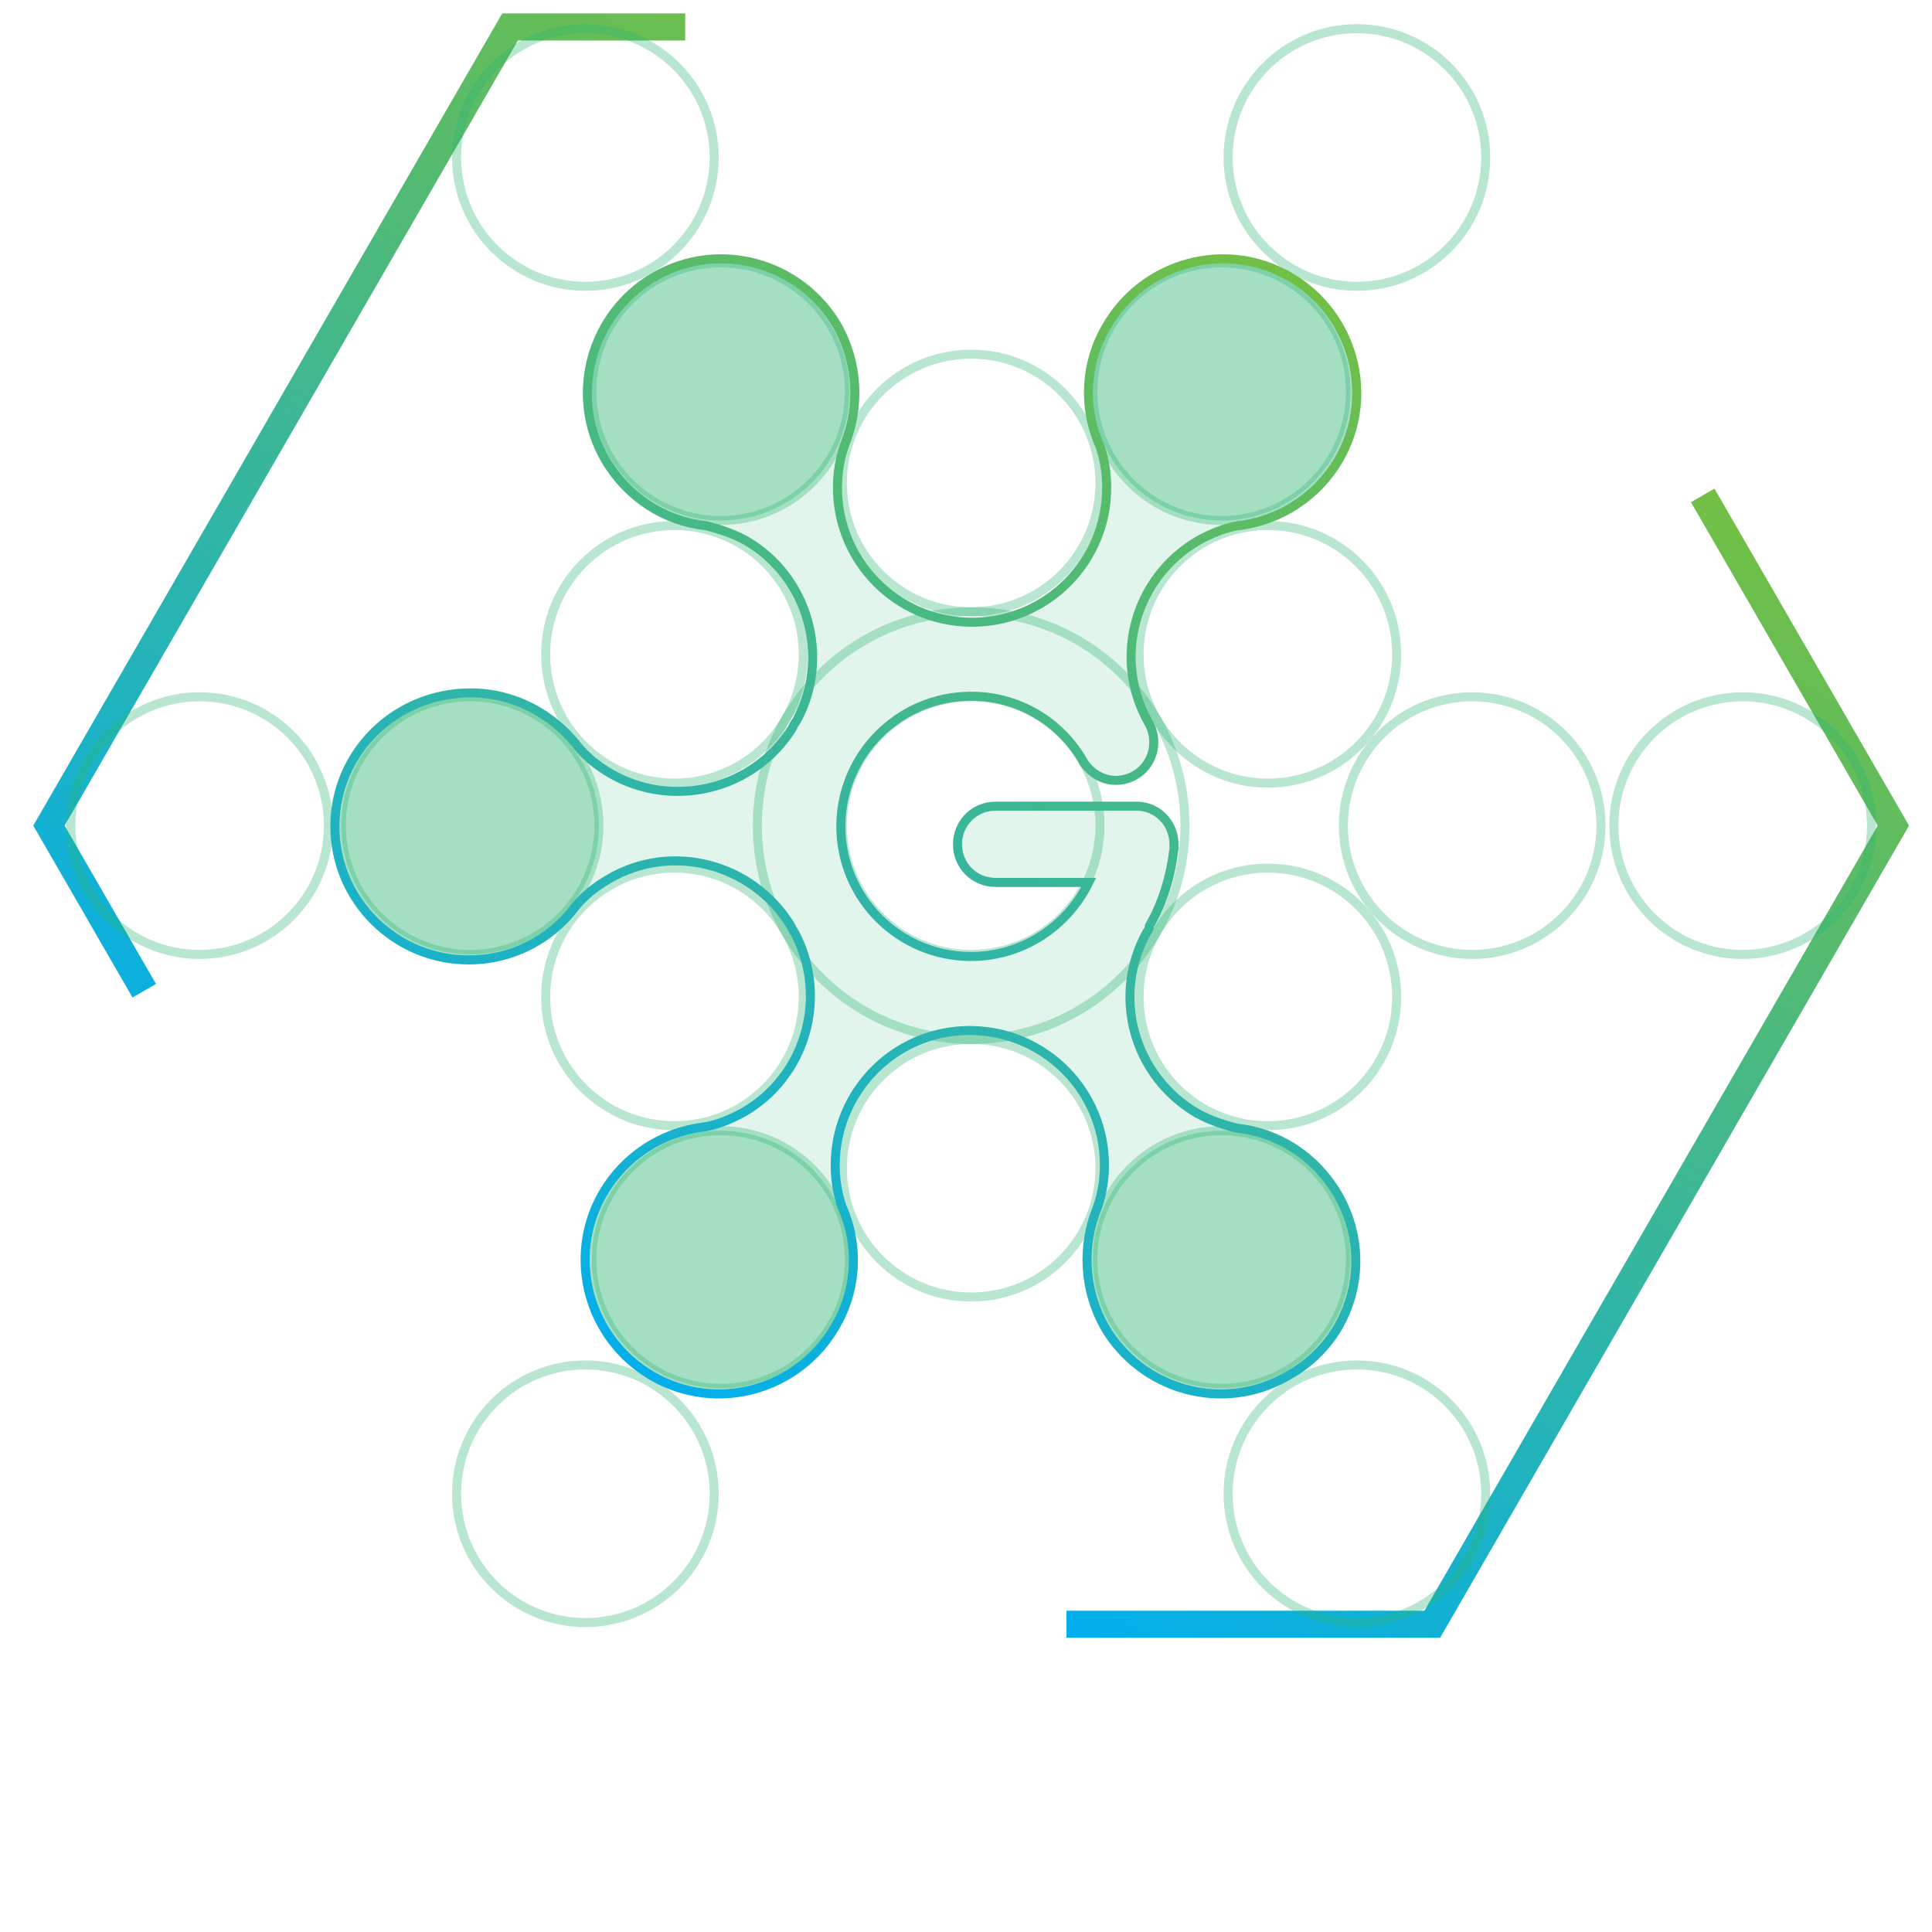
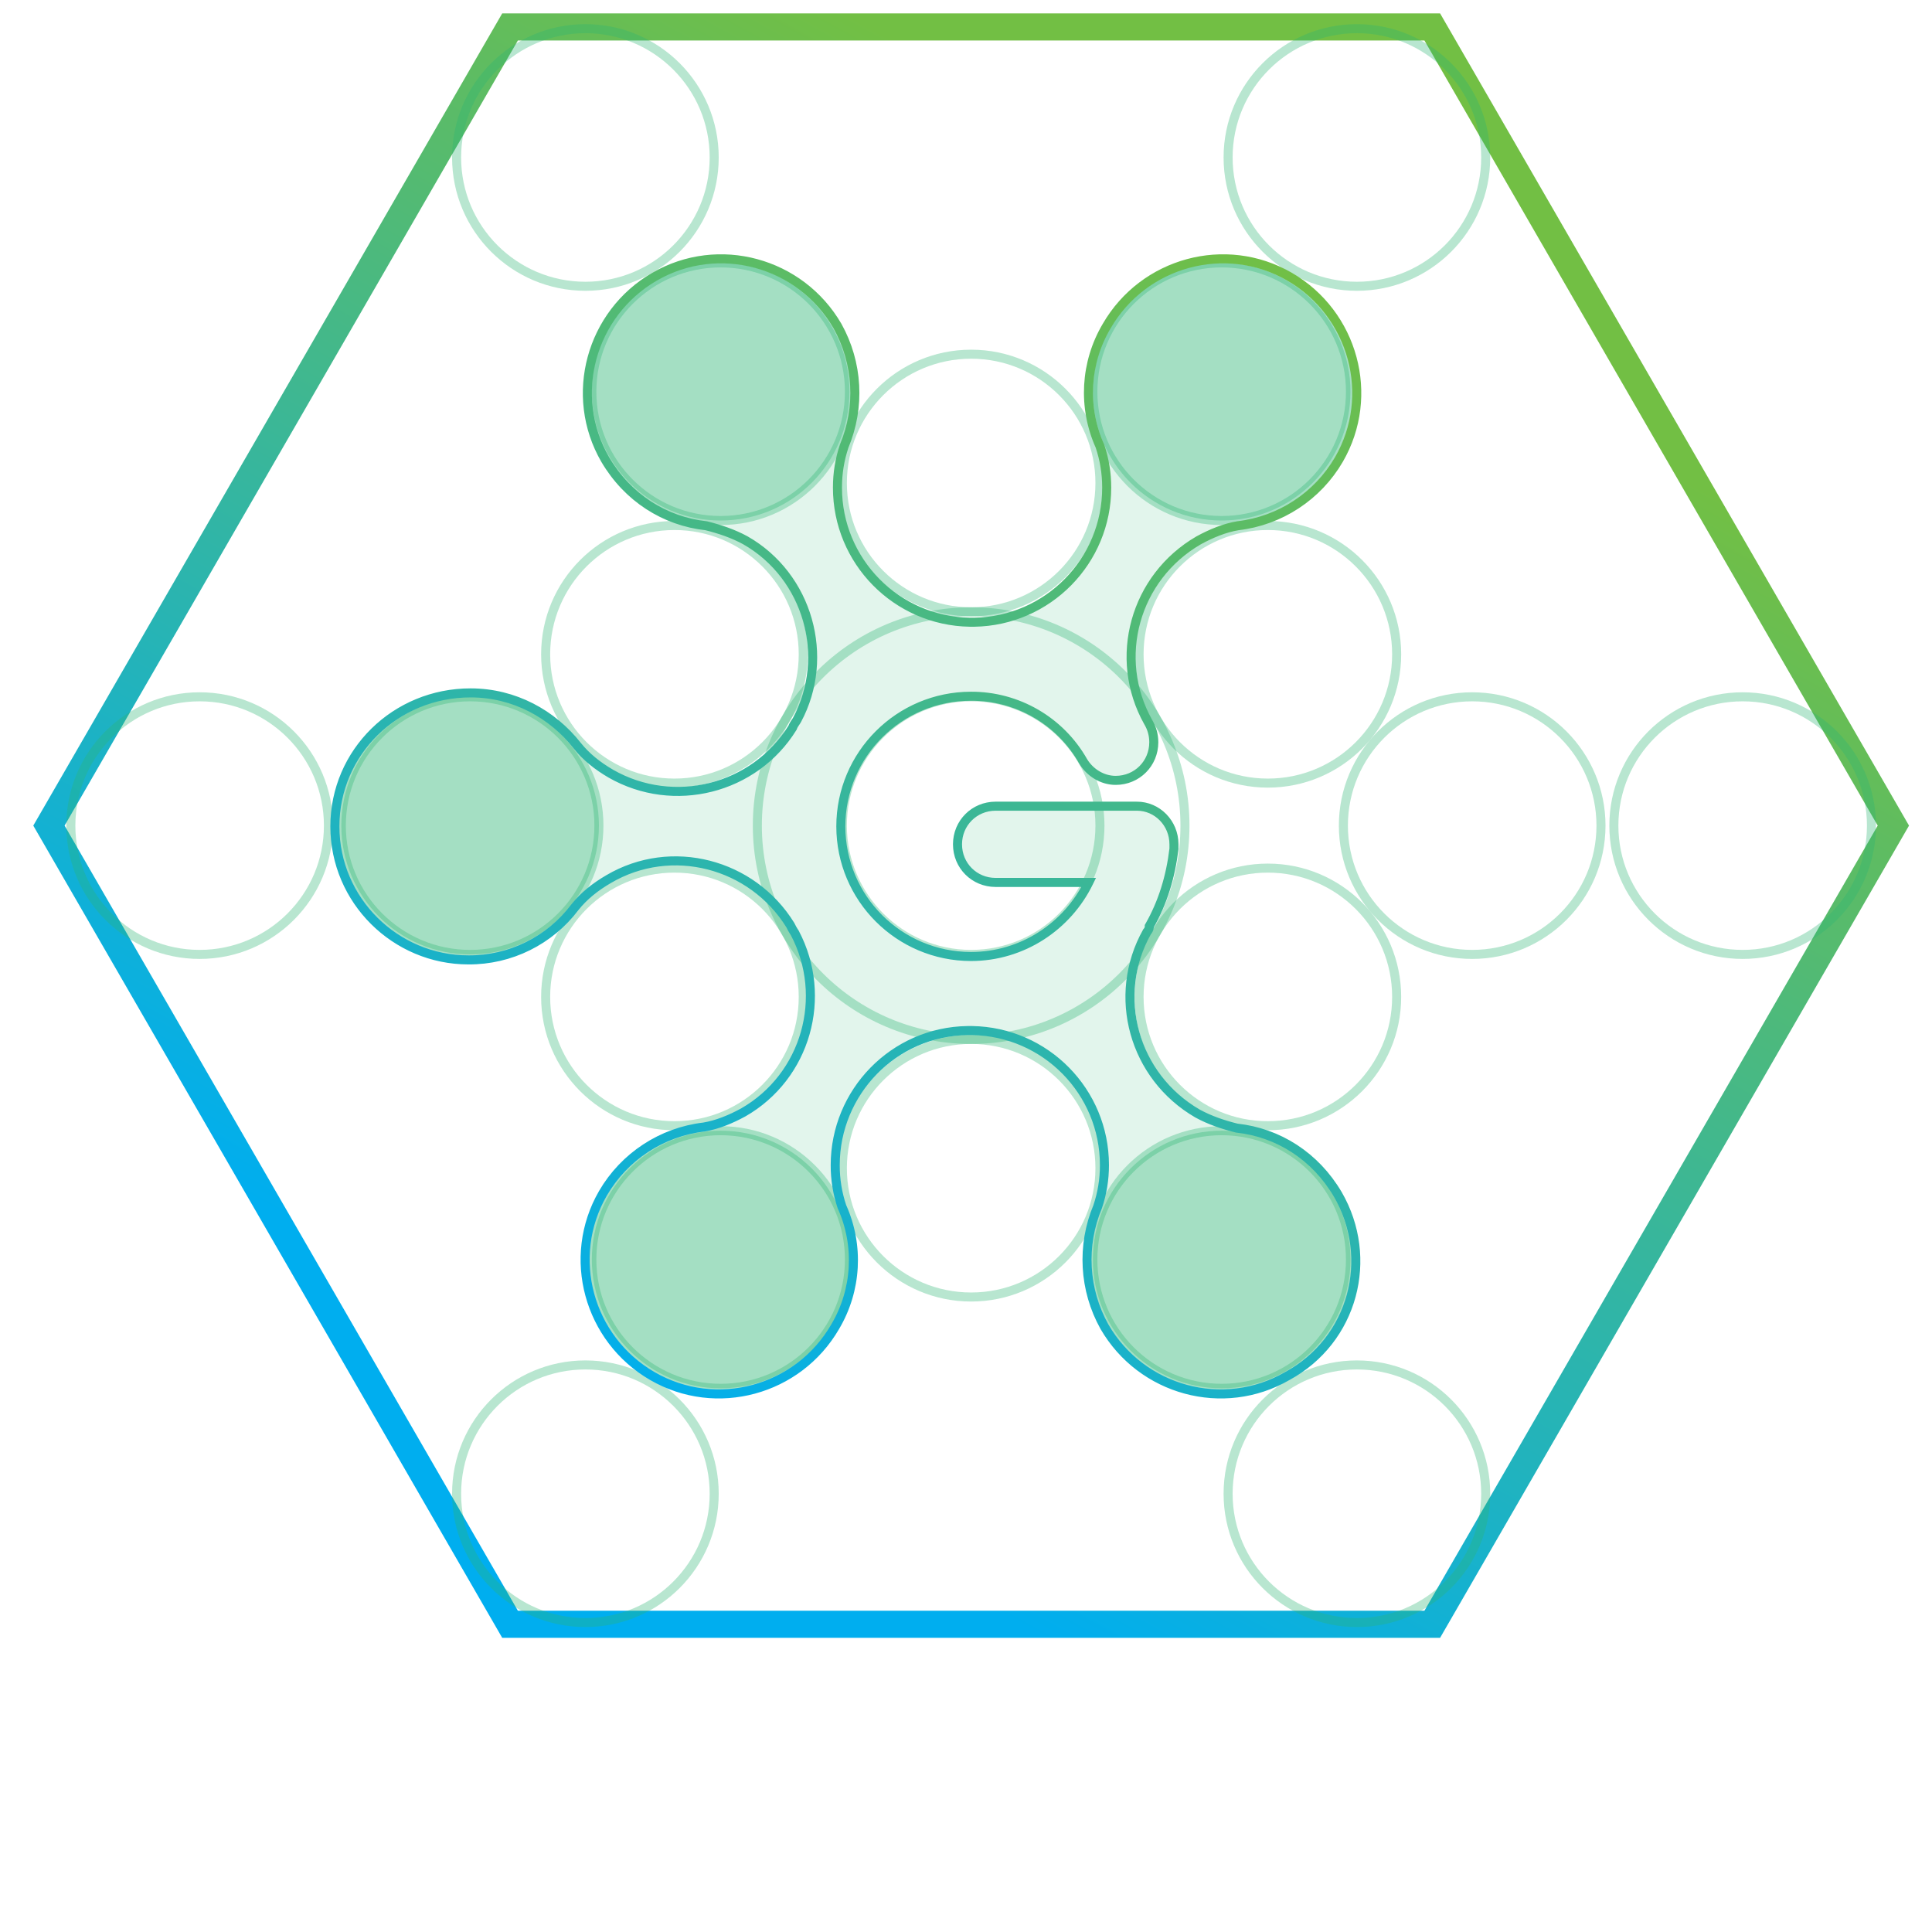
<svg xmlns="http://www.w3.org/2000/svg" class="logoIcon svg-layer" width="1024" height="1024" viewBox="-13 -10 75 65" preserveAspectRatio="xMidYMin meet">
  <style>
        .svg-layer {          
          padding: 10%;
      }
      .logoIcon {
        transition: transform 0.3s ease-in-out;
        stroke-width: 0.5%;
        stroke: #2BB67355;
        animation: logoCircle 3s ease forwards;
    }
    
    @keyframes logoCircle {
        from {
            stroke-dashoffset: 60;
            stroke-dasharray: 2;
        }
    
        90% {
            stroke-dashoffset: 0;
            stroke-dasharray: 2;
            stroke-width: 0.5%;
            margin-left: 0%;
        }
    
        to {            
            stroke-width: 0%;
        }
    }
    
    #logoPath {
        fill: #2BB67322;
        stroke-dasharray: 280;
        stroke: url(#p_linear);
        transition: fill 0.3s ease;
        animation: logoIconLine 2s ease forwards;
    }
    
    @keyframes logoIconLine {
        from {
            stroke-dashoffset: 280;
            fill: #2BB67311;
        }
    
        50% {
            fill: #2BB67355;
        }
    
        95% {
            stroke-dashoffset: 0;
            fill: #2BB67355;
        }
    
        to {
            fill: url(#p_linear);
        }
    }
    
    #logoPath:hover {
        stroke: url(#p_linear);
        fill: #2BB67355;
        stroke-width: 1%;
        animation: logoIconLine2 5s ease-in-out infinite;
    }
    
    @keyframes logoIconLine2 {
        from {
            stroke-dashoffset: 560;
        }
    
        to {
            stroke-dashoffset: 0;
        }
    }
    
    .gCircle {
        fill: #00000000;
    }
    
    .gCircle:hover {
        stroke-dasharray: 5;
        animation: hexagonAnim 1s linear infinite;
        stroke-width: 1%;
    }
    
    .gCircle2 {
        fill: #2BB67355;
        animation: gCircle2Anim 2s ease forwards;
    }
    
    @keyframes gCircle2Anim {
        to {
            fill: #00000000;
        }
    }
    
    .hexagon {
-         stroke-dasharray: 50;
+         /* stroke-dasharray: 50; */
        stroke-width: 1.5%;
        fill: none;
        stroke: url(#p_linear);
-         animation: hexagonAnim 1.5s ease infinite, hexagonAnim2 3S forwards;
+         /* animation: hexagonAnim 1.5s ease infinite, hexagonAnim2 3S forwards; */
    }
    
    @keyframes hexagonAnim2 {
        to {
            stroke-width: 0.5%;
        }
    }
    
    @keyframes hexagonAnim {
        from {
            stroke-dashoffset: 100;
        }
    
        to {
            stroke-dashoffset: 0;
        }
    }
      </style>
  <polygon fill="none" stroke="url(#p_linear)" points="60.5,22.05 42.6,53.054 6.8,53.054 -11.1,22.05 6.8,-8.954 42.6,-8.954" class="hexagon" />
  <circle fill="none" cx="24.7" cy="22.05" r="5" class="gCircle" />
  <circle fill="none" cx="24.7" cy="22.05" r="8.3" class="gCircle" />
  <circle fill="none" cx="36.218" cy="28.7" r="5" class="gCircle" />
  <circle fill="none" cx="24.7" cy="35.35" r="5" class="gCircle" />
  <circle fill="none" cx="13.182" cy="28.7" r="5" class="gCircle" />
  <circle fill="none" cx="13.182" cy="15.4" r="5" class="gCircle" />
  <circle fill="none" cx="24.7" cy="8.75" r="5" class="gCircle" />
  <circle fill="none" cx="36.218" cy="15.4" r="5" class="gCircle" />
  <circle fill="none" cx="44.15" cy="22.05" r="5" class="gCircle" />
  <circle fill="none" cx="34.425" cy="38.894" r="5" class="gCircle2" />
  <circle fill="none" cx="14.975" cy="38.894" r="5" class="gCircle2" />
  <circle fill="none" cx="5.25" cy="22.05" r="5" class="gCircle2" />
  <circle fill="none" cx="14.975" cy="5.206" r="5" class="gCircle2" />
  <circle fill="none" cx="34.425" cy="5.206" r="5" class="gCircle2" />
  <circle fill="none" cx="54.65" cy="22.05" r="5" class="gCircle" />
  <circle fill="none" cx="39.675" cy="47.987" r="5" class="gCircle" />
  <circle fill="none" cx="9.725" cy="47.987" r="5" class="gCircle" />
  <circle fill="none" cx="-5.25" cy="22.05" r="5" class="gCircle" />
  <circle fill="none" cx="9.725" cy="-3.887" r="5" class="gCircle" />
  <circle fill="none" cx="39.675" cy="-3.887" r="5" class="gCircle" />
  <path id="logoPath" fill="url(#p_linear)" d="M38.931 36.363c-.87-1.48-2.308-2.395-3.919-2.57-.523-.13-1.045-.304-1.524-.566-2.482-1.437-3.353-4.572-1.96-7.054a.33.33 0 00.087-.174v-.044c.523-.914.828-1.916.958-3.005v-.087-.087c0-.827-.653-1.48-1.437-1.48H25.65c-.827 0-1.48.653-1.48 1.48 0 .828.653 1.48 1.48 1.48h3.615c-.828 1.699-2.57 2.875-4.573 2.875a5.055 5.055 0 01-5.051-5.052 5.055 5.055 0 015.051-5.051 4.98 4.98 0 014.355 2.526c.261.435.74.74 1.263.74.827 0 1.48-.653 1.48-1.48 0-.306-.087-.567-.217-.785-1.394-2.482-.523-5.617 1.96-7.054.479-.261 1.001-.48 1.524-.566a5.24 5.24 0 003.919-2.57c1.437-2.482.566-5.66-1.916-7.098-2.482-1.437-5.661-.566-7.098 1.916a5.061 5.061 0 00-.262 4.66c.174.522.262 1.045.262 1.611a5.223 5.223 0 01-5.139 5.226h-.174a5.223 5.223 0 01-5.139-5.226c0-.566.087-1.089.261-1.611a5.335 5.335 0 00-.26-4.66C18.071.175 14.892-.696 12.41.741 9.929 2.178 9.058 5.357 10.495 7.84c.87 1.48 2.308 2.395 3.92 2.57.522.13 1.044.304 1.523.566 2.439 1.393 3.31 4.529 2.004 6.967-.044.087-.131.174-.175.305-1.48 2.395-4.616 3.18-7.054 1.786-.523-.305-.958-.654-1.307-1.09-.958-1.218-2.438-2.046-4.137-2.046C2.352 16.897 0 19.205 0 22.08c0 2.874 2.352 5.183 5.182 5.183a5.136 5.136 0 004.137-2.047c.349-.436.784-.784 1.307-1.089 2.438-1.437 5.574-.61 7.054 1.785.044.088.087.175.174.305 1.307 2.482.436 5.574-2.003 6.968-.479.261-1.001.479-1.524.566a5.24 5.24 0 00-3.92 2.57c-1.436 2.481-.565 5.66 1.917 7.097 2.482 1.438 5.661.567 7.098-1.916a5.061 5.061 0 00.261-4.66 4.998 4.998 0 01-.26-1.61c0-2.831 2.264-5.183 5.138-5.226h.174a5.223 5.223 0 015.139 5.226c0 .566-.088 1.088-.262 1.61a5.335 5.335 0 00.262 4.66c1.437 2.483 4.616 3.354 7.098 1.916 2.569-1.393 3.396-4.572 1.96-7.054z" />
  <defs>
    <linearGradient id="p_linear" x1="12" y1="45" x2="37" y2="0" gradientUnits="userSpaceOnUse">
      <stop stop-color="#00AEEFFF" />
      <stop offset="1" stop-color="#72BF44FF" />
    </linearGradient>
  </defs>
</svg>
